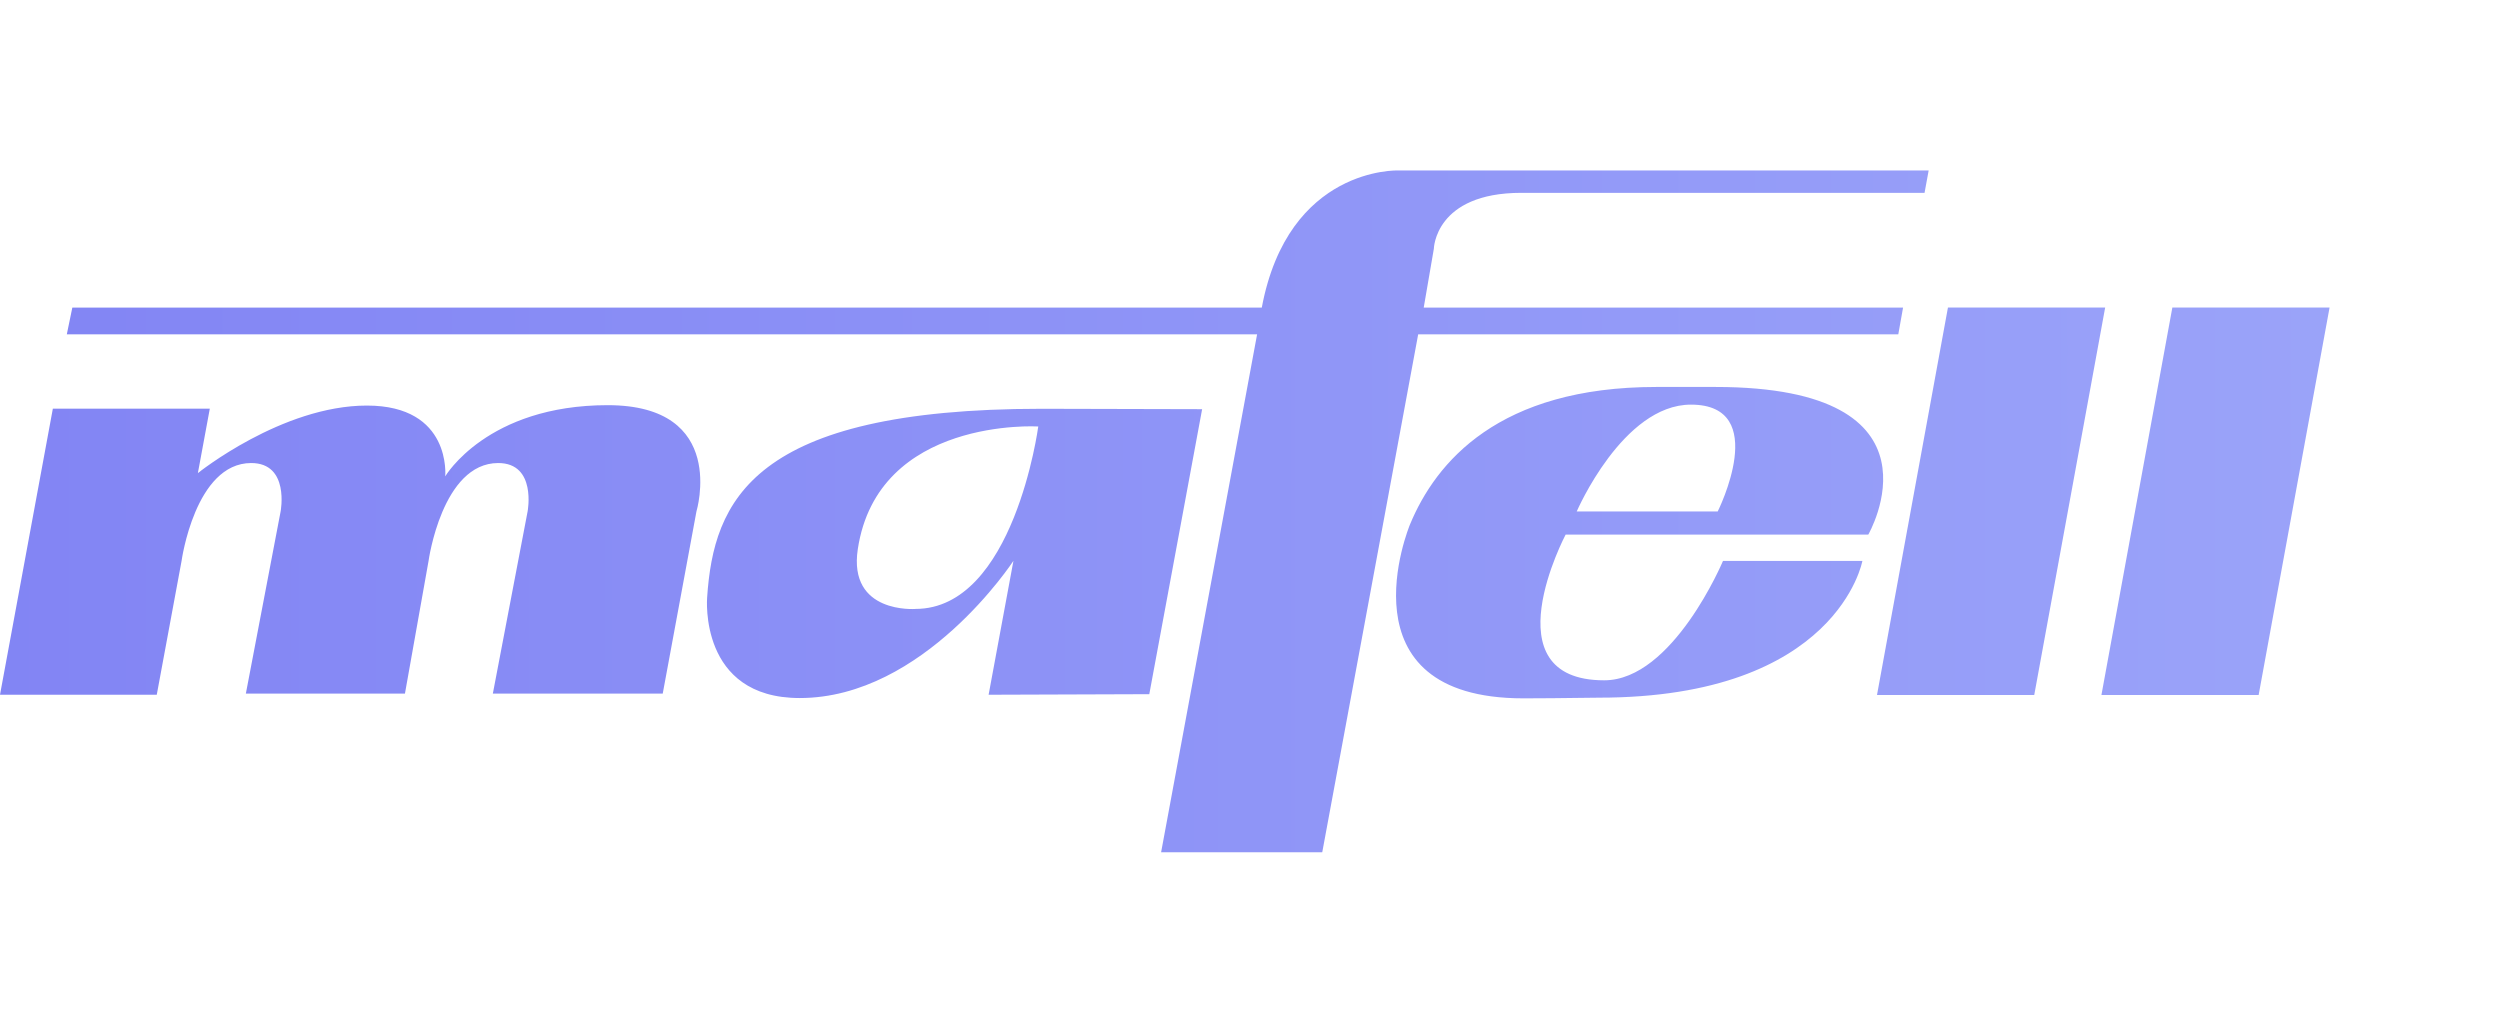
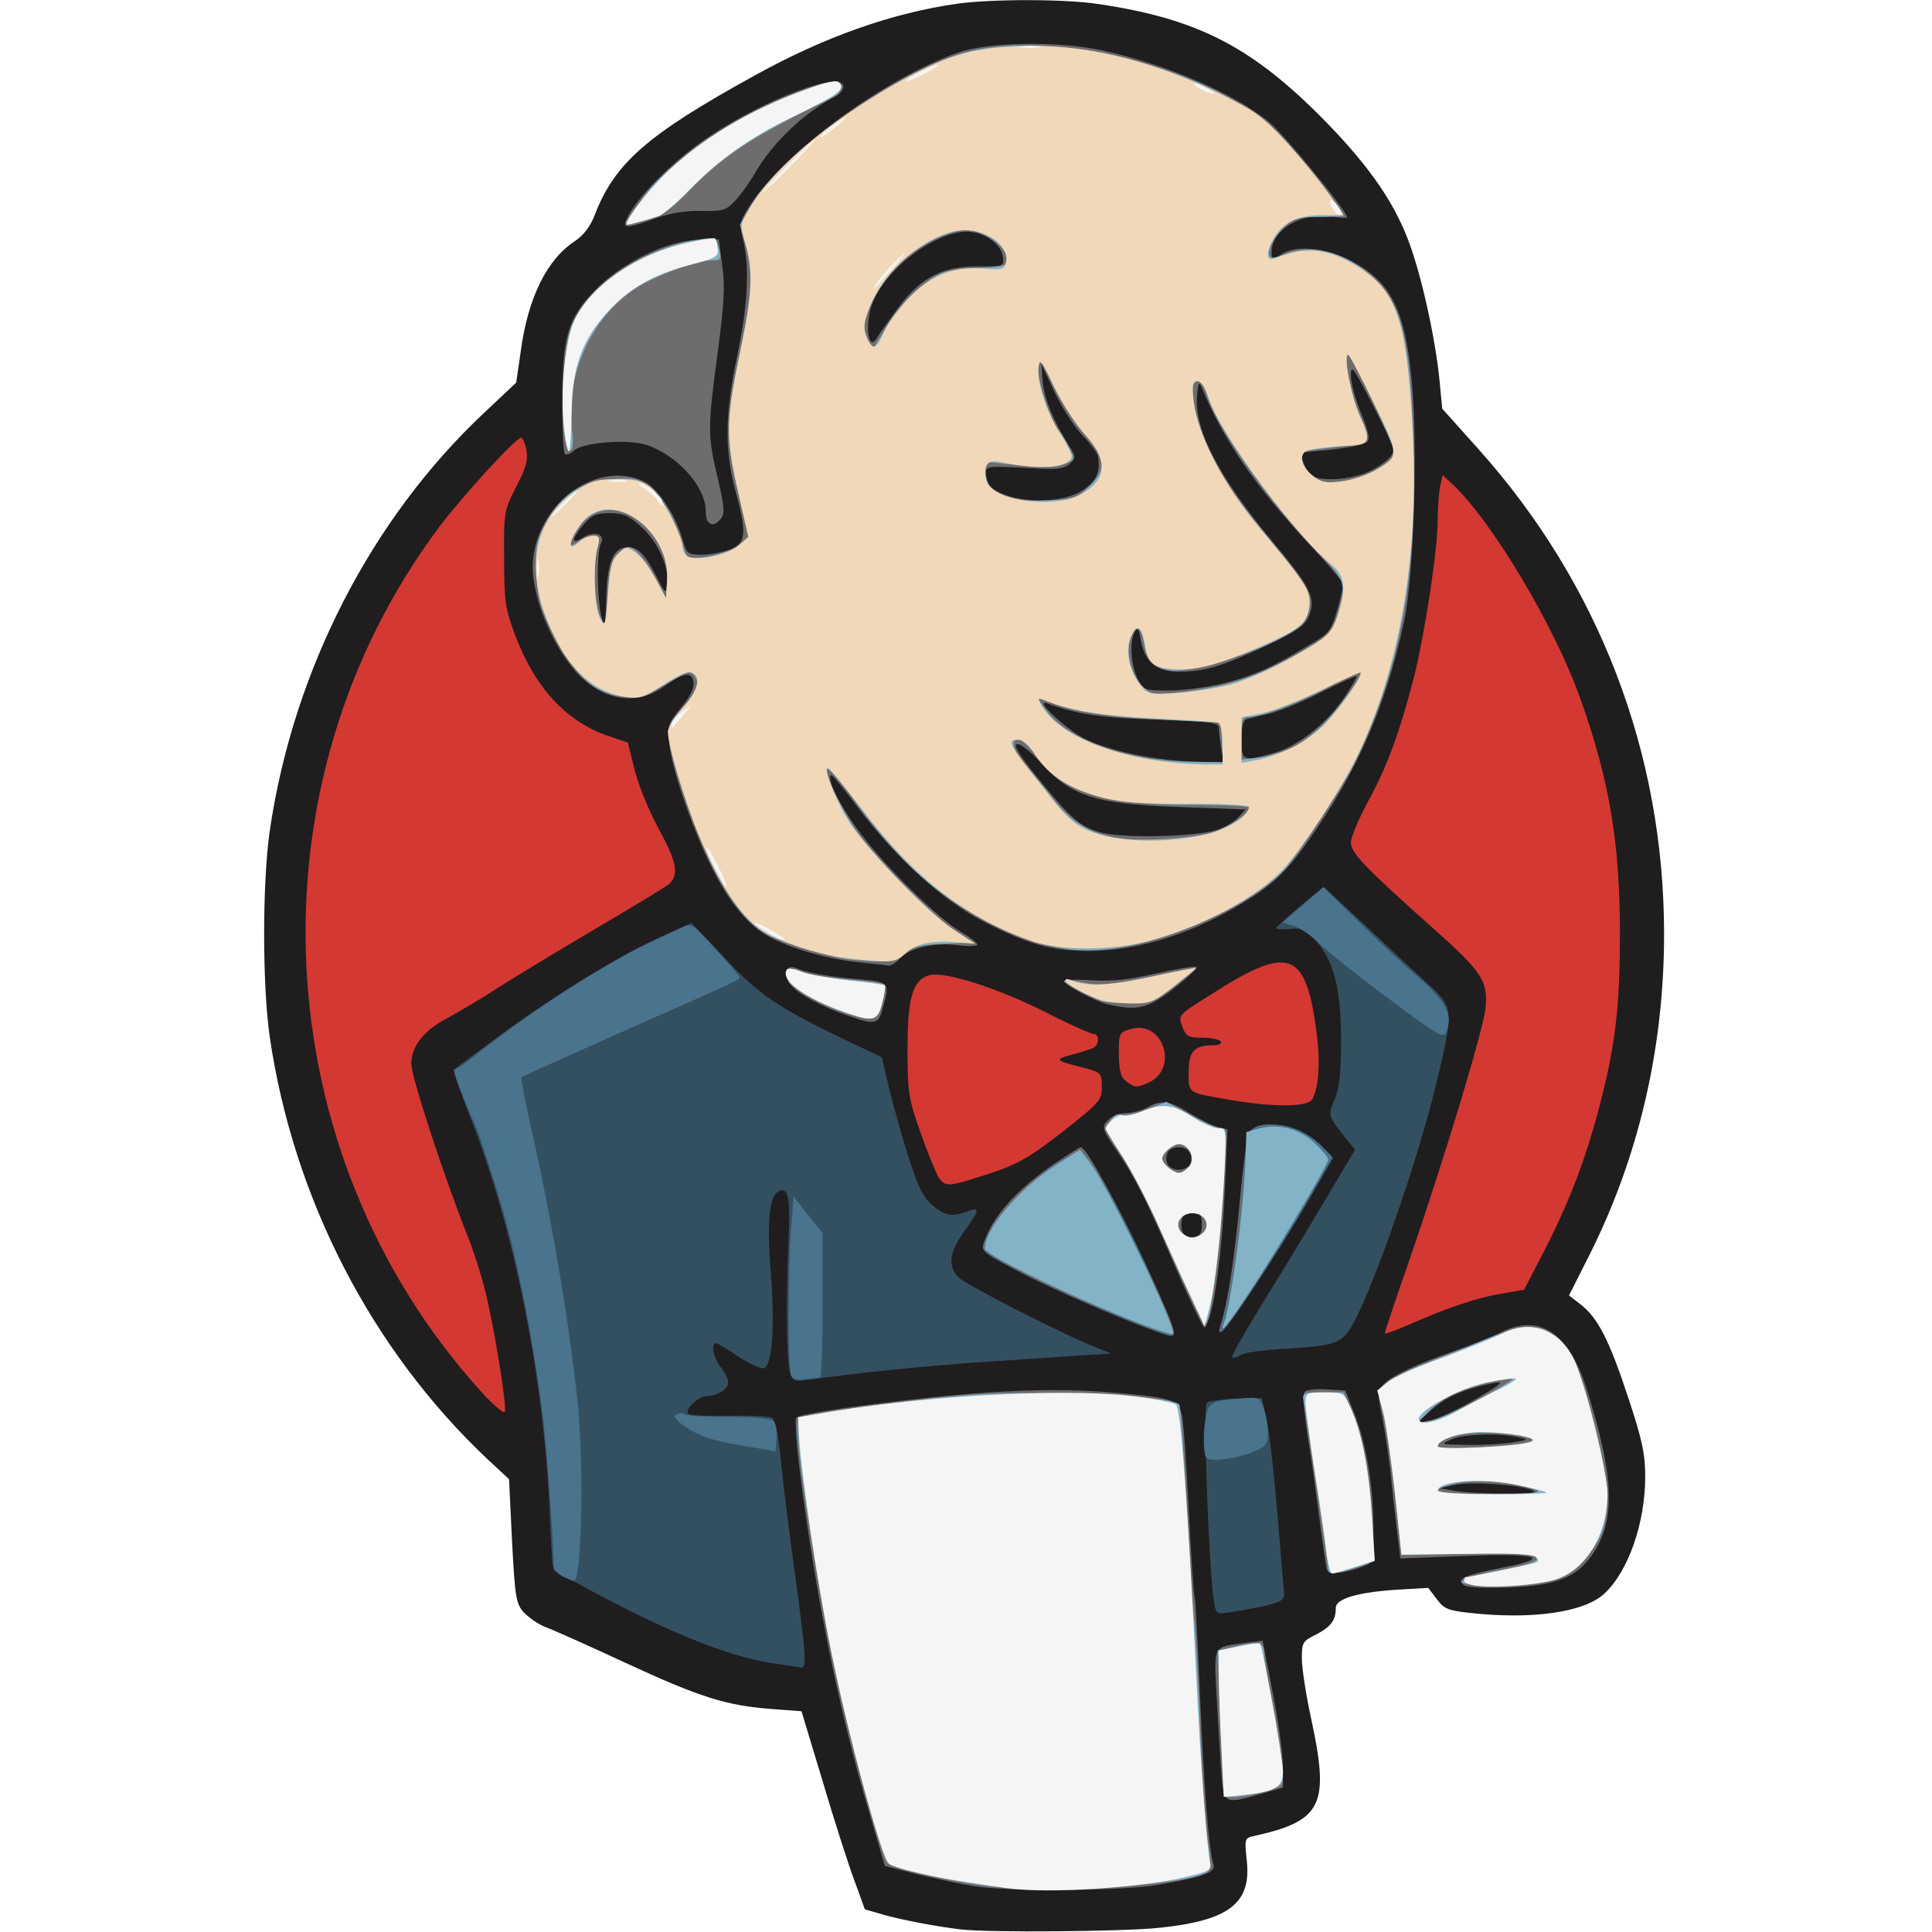
- <svg xmlns="http://www.w3.org/2000/svg" width="88" height="36" fill="none">
-   <path fill="url(#a)" fill-opacity=".8" fill-rule="evenodd" d="M40.87 30h5.673l3.377-18.232h16.9l.168-.941H50.115l.356-2.069s.037-1.97 3.08-1.97h14.193L67.889 6H49.22s-3.872-.146-4.805 4.827H2.546l-.194.941H44.25L40.871 30ZM0 24.455h5.518l.874-4.714s.475-3.442 2.45-3.442c1.362 0 1.036 1.703 1.036 1.703l-1.224 6.413h5.6l.832-4.674s.475-3.442 2.45-3.442c1.362 0 1.036 1.703 1.036 1.703l-1.224 6.413h5.98l1.187-6.413s1.128-3.74-3.123-3.74c-4.252 0-5.72 2.506-5.72 2.506s.238-2.492-2.757-2.492c-2.994 0-5.95 2.378-5.95 2.378l.42-2.268H1.86L0 24.455Zm36.665-10.066c-10.2 0-11.546 3.244-11.774 6.646 0 0-.303 3.536 3.259 3.536 4.376 0 7.523-4.83 7.523-4.83l-.874 4.714 5.656-.02 1.86-10.032h-.053c-.527-.002-4.86-.014-5.597-.014Zm-4.442 7.046s-2.372.182-2.029-2.103c.703-4.663 6.353-4.32 6.353-4.32s-.855 6.422-4.324 6.422Zm28.159-7.814c8.387 0 5.382 5.196 5.382 5.196H55.111s-2.717 5.13 1.356 5.13c2.42 0 4.182-4.202 4.182-4.202h4.907s-.873 4.813-9.284 4.813c-.155 0-.407.004-.721.008-.522.007-1.216.016-1.924.016-6.52 0-4.02-6.061-3.994-6.124.91-2.192 3.12-4.837 8.67-4.837h2.079Zm.082 4.381s1.887-3.759-.943-3.759c-2.401 0-4.02 3.76-4.02 3.76h4.963Zm5.607 6.463h5.534l2.497-13.641h-5.534L66.07 24.465Zm7.9 0h5.533l2.497-13.641h-5.534L73.97 24.465Z" clip-rule="evenodd" />
-   <defs>
-     <linearGradient id="a" x1="0" x2="82.001" y1="18" y2="18" gradientUnits="userSpaceOnUse">
-       <stop stop-color="#6366F1" />
-       <stop offset="1" stop-color="#818CF8" />
-     </linearGradient>
-   </defs>
+ <svg xmlns="http://www.w3.org/2000/svg" height="128" preserveAspectRatio="xMidYMid meet" viewBox="0 0 128 128" width="128">
+   <path d="m63.625 127.825c-1.475-.175-3.775-.6-5.025-.95l-1.3-.375-.7-1.925c-.4-1.075-1.35-4.025-2.1-6.575l-1.4-4.625-1.975-.15c-3.025-.225-4.75-.775-9.725-3.075-2.475-1.15-4.875-2.225-5.325-2.375-.425-.175-1.025-.6-1.35-.925-.525-.575-.6-.925-.8-4.725l-.2-4.125-1.4-1.3c-7.7-7.25-12.875-17.275-14.45-27.975-.5-3.475-.5-10.225 0-13.7 1.55-10.6 6.725-20.675 14.225-27.7l2.1-1.975.3-2.075c.475-3.55 1.75-6.125 3.625-7.325.55-.375 1-.975 1.275-1.7 1.325-3.45 3.475-5.325 10.6-9.25 4.65-2.575 9.075-4.125 13.375-4.75 2.325-.325 7.225-.325 9.45.025 6.375.95 9.95 2.75 14.525 7.3 3.1 3.1 4.875 5.55 5.925 8.275.875 2.25 1.825 6.55 2.1 9.375l.175 1.85 2.375 2.65c8.025 8.95 12.325 20.2 12.325 32.15 0 7.6-1.7 14.875-5.025 21.425l-1.275 2.525.775.6c1.15.9 1.9 2.375 3.15 6.175.925 2.775 1.125 3.75 1.125 5.225 0 3.05-1.1 6.25-2.7 7.75-1.325 1.25-4.825 1.75-9 1.275-1.375-.15-1.65-.275-2.125-.925l-.55-.725-2.125.125c-2.6.175-4 .6-4 1.2 0 .825-.325 1.25-1.275 1.75-.925.45-.975.55-.975 1.6 0 .625.275 2.425.625 4.025 1.225 5.675.725 6.725-3.725 7.725-.7.15-.7.15-.55 1.625.325 2.85-1.175 4-5.825 4.475-2.35.25-11.375.325-13.15.1z" fill="#201d1e" />
+   <g fill="#335061">
+     <path d="m51.375 110.225c-2.575-.35-6.1-1.675-10.475-3.925-3.175-1.625-4.25-2.3-4.3-2.675-.025-.275-.125-1.95-.2-3.75-.425-8.95-2.4-18.7-5.3-26-.625-1.6-1.1-2.95-1.05-3 .025-.025 1.475-1.1 3.2-2.375 3.525-2.6 8.075-5.375 10.775-6.55l1.8-.8 2.15 2.275c2.3 2.475 3.525 3.3 7.775 5.35l2.675 1.275.45 1.925c.25 1.05.825 3.1 1.275 4.575.675 2.1 1.025 2.8 1.625 3.3.825.7 1.325.8 2.325.4.85-.325.825-.1-.225 1.35-1.025 1.425-1.1 2.35-.3 3.075.55.525 7.1 3.85 9.05 4.6l1 .4-2.375.15c-1.3.1-4.15.275-6.35.425-3.525.25-7.875.675-11.2 1.15-1.125.15-1.175.15-1.375-.55-.225-.825-.25-4.875-.075-8.9.125-2.7-.05-3.4-.725-2.975-.575.35-.725 2.15-.45 5.475.275 3.45.075 6-.45 6.2-.175.075-.925-.275-1.675-.75-.725-.5-1.4-.9-1.5-.9-.375 0-.2.95.3 1.575.275.35.5.8.5 1.025 0 .425-.75.9-1.45.9-.525 0-1.475.9-1.2 1.175.075.1 1.3.15 2.725.125 1.4-.025 2.675.025 2.85.15.175.1.425 1.375.575 2.95.15 1.525.6 5.125 1 8 .675 4.95.7 5.65.3 5.575-.1-.025-.85-.125-1.675-.25z" />
+     <path d="m80.4 105.925c-.325-2.45-.7-12.725-.45-12.975.125-.125 1-.25 1.95-.275l1.7-.05.3 1.35c.175.75.5 3.55.725 6.25s.425 5.125.45 5.4c.05.5-.475.675-3.6 1.2-.925.125-.925.125-1.075-.9z" />
+     <path d="m82.175 88.825c.375-.675 1.4-2.375 2.3-3.825s2.45-4.025 3.45-5.725l1.85-3.1-.725-.9c-1.075-1.35-1.075-1.4-.625-2.425.3-.725.425-1.725.425-3.85 0-3.4-.45-5.3-1.65-6.65-.7-.775-.9-.875-1.75-.8-.525.05-.925.025-.9-.075.05-.1.775-.75 1.6-1.45l1.55-1.275 2.875 2.675c1.575 1.5 3.45 3.225 4.15 3.875 1.575 1.45 1.6 1.675.425 6.525-1.25 5.2-4.325 13.975-5.65 16.125-.65 1.05-1.1 1.2-4.2 1.4-1.425.075-2.8.25-3.05.4-.775.425-.8.3-.075-.925z" />
+     <path d="m80.875 87.775c.475-1.5.925-4.425 1.275-8.275.475-4.85.525-5 2.175-5 1.2 0 2.375.525 3.3 1.5l.7.725-1.575 2.7c-2.125 3.65-5.55 8.825-5.825 8.825-.1 0-.15-.2-.05-.475z" />
+   </g>
+   <g fill="#d33833">
+     <path d="m31.9 92.225c-14.425-15.9-15.6-40.3-2.75-57.375 1.55-2.05 5.025-5.85 5.375-5.85.1 0 .275.375.35.825.125.65-.025 1.175-.675 2.425-.8 1.575-.825 1.65-.8 4.725 0 2.825.075 3.35.7 5.025 1.35 3.6 3.425 5.825 6.25 6.775l1.25.425.45 1.825c.25.975.95 2.725 1.575 3.85 1.225 2.25 1.375 3.075.7 3.7-.25.2-2.425 1.525-4.825 2.925-2.4 1.425-5.3 3.175-6.45 3.9-1.125.75-2.625 1.625-3.275 1.975-1.625.825-2.525 1.9-2.525 3.1 0 .875 2.125 7.35 3.675 11.275.425 1.025 1 2.825 1.275 4 .6 2.5 1.375 7.375 1.25 7.775-.05.175-.75-.425-1.55-1.3z" />
+     <path d="m91.75 88.325c0-.1.675-2.125 1.525-4.55 2.5-7.25 5-15.55 5.15-17.025.15-1.75-.225-2.35-3.425-5.2-4.6-4.1-5.5-5.05-5.5-5.725 0-.35.525-1.6 1.15-2.75 1.25-2.3 2.05-4.45 3-8.1.725-2.825 1.6-8.525 1.6-10.5 0-.775.075-1.775.15-2.2l.175-.8.625.575c2.65 2.475 6.8 9.425 8.525 14.3 1.925 5.425 2.6 9.55 2.6 15.525 0 4.625-.275 7.175-1.225 10.9-.9 3.6-1.975 6.5-3.625 9.775l-1.5 2.9-1.6.275c-1.6.275-3.575.95-6.175 2.1-.8.35-1.45.575-1.45.5z" />
+     <path d="m62.15 77.95c-.175-.325-.725-1.65-1.175-2.95-.775-2.2-.85-2.6-.85-5.5 0-3.45.35-4.6 1.475-4.9 1-.25 4.525.875 7.6 2.425 1.6.825 3.075 1.475 3.25 1.475.375 0 .4.65.025.9-.15.1-.8.3-1.45.475-1.2.325-1.175.375.8.875 1.125.3 1.175.35 1.175 1.25 0 .85-.15 1.025-2.05 2.55-2.775 2.2-3.5 2.6-5.775 3.325-2.4.775-2.575.775-3.025.075z" />
+     <path d="m81.375 72.85c-2.725-.475-2.625-.4-2.625-1.825 0-1.375.375-1.775 1.625-1.775.375 0 .6-.1.5-.25-.075-.125-.625-.25-1.2-.25-.95 0-1.1-.075-1.35-.75-.275-.725-.275-.75 1.725-2 5.4-3.475 6.475-3.1 7.2 2.575.225 1.875.125 3.425-.3 4.25-.275.525-2.6.55-5.575.025z" />
+     <path d="m74.625 71.65c-.375-.275-.475-.675-.5-1.8 0-1.425.025-1.45.8-1.675 2.125-.625 3.2 2.625 1.175 3.55-.8.35-.9.35-1.475-.075z" />
+   </g>
+   <g fill="#6f6c6e">
+     <path d="m64.625 124.975c-.825-.125-2.5-.475-3.75-.775l-2.25-.575-1.025-3.5c-2-6.7-3.525-14.25-4.575-22.375-.25-2-.375-3.725-.275-3.825.3-.35 8.2-1.375 12.8-1.675 3.225-.2 5.325-.2 7.75-.025 4.275.35 4.75.5 4.975 1.4.125.375.325 3.25.475 6.35.175 3.1.325 5.725.4 5.8.05.075.2 3 .35 6.5.25 5.875.575 10.25.9 11.275.15.5-.675.8-3.675 1.325-2.325.4-9.525.475-12.1.1z" />
+     <path d="m80.9 117.325c-.075-1.075-.2-3.3-.3-4.975-.175-3.4-.275-3.2 1.85-3.5l1.2-.15.675 3.45c.375 1.925.675 4.1.675 4.875v1.4l-1.45.425c-2.475.7-2.475.7-2.65-1.525z" />
+     <path d="m97 105.025c-.575-.425-.025-.65 2.575-1.175 3.4-.65 2.275-.975-2.725-.75l-4.075.15-.125-1.05c-.075-.6-.275-2.25-.425-3.7-.125-1.45-.425-3.45-.625-4.475-.35-1.675-.35-1.875.025-2.275.55-.6 2.225-1.375 4.75-2.25 1.1-.375 2.475-.925 3.05-1.225 2.55-1.275 4.5 0 5.675 3.675 1.95 6.175 1.975 9.05.15 11.375-1 1.25-2.325 1.725-5.25 1.85-1.625.075-2.775 0-3-.15zm4.5-6.3c-.9-.375-4.025-.575-5.15-.35l-.975.225.875.15c.475.1 2 .2 3.375.2 1.925.025 2.35-.05 1.875-.225zm-1.35-3.15c1.15-.175 1.175-.2.475-.35-1.3-.3-3.725-.225-4.5.15-.725.325-.675.325 1.025.35.975.025 2.325-.05 3-.15zm-2.4-2.875c1.725-1 1.95-1.2 1.25-1.075-1.85.35-3.225.925-4.15 1.775l-.975.875.875-.175c.475-.075 1.825-.7 3-1.4z" />
+     <path d="m87.9 103.975c-.05-.2-.275-1.75-.5-3.475s-.575-4.25-.8-5.6c-.225-1.475-.275-2.575-.15-2.7s.775-.2 1.45-.15l1.225.075.6 1.5c.8 2.025 1.25 4.775 1.275 7.575 0 2.3 0 2.325-.675 2.575-1.25.475-2.3.575-2.425.2z" />
+     <path d="m73.875 87.15c-1.775-.725-4.525-1.95-6.075-2.75-2.525-1.3-2.8-1.5-2.65-1.975.55-1.775 2.175-3.6 4.775-5.375.875-.575 1.625-1.05 1.675-1.05.475 0 3.75 6.275 5.625 10.7.65 1.55.7 1.8.325 1.8-.225 0-1.875-.6-3.675-1.35z" />
+     <path d="m80.875 87.775c.475-1.5.925-4.425 1.275-8.275.325-3.275.525-4.45.8-4.675.95-.775 3.475-.1 4.75 1.25l.575.6-.625 1.1c-1.375 2.475-2.475 4.275-4.45 7.3-1.925 2.95-2.7 3.85-2.325 2.7z" />
+     <path d="m79.325 87.125c-.275-.55-1.05-2.225-1.7-3.75-1.625-3.775-2.5-5.5-3.675-7.2-.95-1.4-.975-1.5-.55-1.95.25-.275.775-.475 1.2-.475.425-.025 1.05-.175 1.4-.375.925-.525 1.525-.45 2.825.375.65.4 1.475.825 1.825.9l.675.175-.175 3.975c-.175 3.9-.625 7.45-1.1 8.7-.225.625-.225.625-.725-.375zm.3-6c0-.625-.1-.75-.625-.75-.4 0-.65.15-.7.45-.15.75.15 1.225.75 1.125.45-.05.575-.225.575-.825zm-.775-4c.225-.625-.125-1.125-.75-1.125-.35 0-.675.175-.75.375-.25.625.1 1.125.75 1.125.325 0 .65-.175.75-.375z" />
+     <path d="m56.125 67.275c-1.775-.625-3.175-1.375-3.725-2s-.375-1.425.3-1.15c.775.325 2.15.575 4.125.75 2.125.175 2.15.2 1.65 1.95-.275 1.05-.5 1.1-2.35.45z" />
+     <path d="m73.35 66.525c-.85-.225-2.85-1.275-2.85-1.525 0-.1.825-.125 1.825-.05 1.35.075 2.5-.05 4.25-.45 1.35-.3 2.55-.5 2.675-.45.15.05-.5.675-1.425 1.4-1.75 1.375-2.475 1.55-4.475 1.075z" />
+     <path d="m56.875 63.75c-2.375-.25-5.05-1.075-6.425-2-1.3-.875-2.575-2.625-3.725-5.175-1.125-2.475-2.225-5.75-2.375-7.25-.15-1.225-.125-1.35.75-2.425.625-.725.9-1.325.85-1.7-.1-.75-.675-.65-2.025.325-1.775 1.275-4.05.875-5.75-1-1.775-1.975-3.1-5.45-2.85-7.55.45-3.825 4.325-6.5 7.35-5.075.925.45 2.125 2.275 2.575 3.925.25.875.325.925 1.275.925.55 0 1.375-.175 1.85-.35 1.075-.45 1.125-1.025.325-3.975-.7-2.675-.675-5 .15-8.9.7-3.3.825-5.875.375-7.65-.275-1.05-.225-1.2.5-2.325 2.25-3.5 8.95-8.4 13.775-10.075 2.075-.7 6.6-.775 9.575-.125 4.25.925 8.875 2.925 11.075 4.8 1.05.9 5.1 5.85 5.1 6.25 0 .05-.425.05-.95-.05-2.025-.325-4.05.85-4.05 2.325 0 .575.025.575.55.225.975-.7 3.025-.525 4.75.4 2.6 1.375 3.525 3.2 3.975 7.85.425 4.275.15 12.8-.475 15.9-1.05 4.95-2.65 8.975-5.225 12.95-2.05 3.15-2.975 4.2-4.85 5.425-3.625 2.325-7.4 3.575-10.85 3.575-2.475 0-4.05-.45-6.975-1.95-2.675-1.375-5.85-4.275-8.35-7.6-.9-1.2-1.675-2.15-1.75-2.1-.275.3.65 2.125 1.95 3.85 1.7 2.275 5.25 5.75 6.725 6.575.55.325 1.025.7 1.025.8 0 .125-.6.125-1.325.05-1.575-.2-3.15.175-3.8.875-.25.275-.575.475-.725.475-.15-.025-1.05-.125-2.025-.225zm23.7-8.75c.5-.15 1.15-.525 1.45-.825l.5-.55-4.2-.15c-5.8-.2-7.35-.7-9.4-2.975-.65-.7-1.325-1.25-1.55-1.2-.25.05.125.7 1.35 2.2 2.275 2.8 2.8 3.25 4.2 3.65s6.175.3 7.65-.15zm.325-5.425c-.075-.525-.15-1.125-.15-1.35 0-.35-.55-.425-4.05-.55-3.675-.1-5.35-.35-7.325-1.075-.925-.325 1.175 1.65 2.4 2.3 1.75.875 4.75 1.5 7.7 1.575l1.6.025zm3.55.3c1.625-.5 3.45-1.95 4.6-3.65.5-.75.875-1.375.825-1.425-.025-.05-1.075.425-2.325 1.05-1.225.625-2.775 1.275-3.45 1.425s-1.375.325-1.525.375c-.2.05-.325.55-.325 1.35 0 1.45.1 1.475 2.2.875zm-3.375-4.6c2-.525 3.1-1 5.55-2.475 1.425-.825 1.55-.975 1.95-2.325.225-.8.425-1.575.425-1.75 0-.15-.975-1.3-2.15-2.55-3.625-3.875-5.85-7.075-7.25-10.55-.175-.375-.225-.225-.3.65-.15 2.25 1.45 5.325 5.025 9.625 2.525 3 2.875 3.75 2.4 4.9-.25.65-.75.975-2.825 1.975-3 1.4-4.1 1.725-5.8 1.725-1.5 0-2.275-.65-2.525-2.125-.125-.75-.2-.85-.4-.5-.35.65-.25 2.225.2 3.1.375.75.45.775 2.1.775.925 0 2.55-.225 3.6-.475zm-40.9-5.95c.075-2.15.5-3.075 1.425-3.075.675 0 1.125.475 1.925 2 .575 1.125.6 1.125.675.4.125-1.1-.625-2.775-1.725-3.75-.8-.75-1.175-.9-2.075-.9-.925 0-1.2.125-1.75.775-.8.95-.825 1.35-.05.85.7-.475 1.525-.25 1.225.35-.4.775-.2 5.275.225 5.275.05 0 .1-.85.125-1.925zm31.75-6.975c.75-.575.975-1.1.825-2.1-.025-.2-.475-.825-1-1.375-.55-.55-1.375-1.85-1.875-2.875l-.875-1.875.075 1.125c.1 1.15.725 2.65 1.7 4.2.5.775.525.875.125 1.25-.325.325-.775.4-1.975.35-3.75-.2-3.55-.2-3.625.35-.25 1.725 4.7 2.425 6.625.95zm18.7-1.075c.55-.25 1.2-.675 1.425-.95.425-.45.375-.6-1.05-3.4-1.325-2.575-1.5-2.825-1.5-2.05 0 .475.3 1.6.675 2.5.5 1.2.6 1.7.4 1.9-.175.175-1.175.375-2.25.5-1.075.1-1.975.2-2 .2-.2.05-.025.75.325 1.225.3.45.625.55 1.675.55.725 0 1.75-.225 2.3-.475zm-31.125-10.875c1.5-2.025 2.975-2.775 5.325-2.75 1.675 0 1.7 0 1.625-.625-.125-1-1.575-1.85-2.8-1.65-2.175.325-4.925 2.525-5.8 4.6-.6 1.4-.35 3.475.275 2.375.125-.225.75-1.1 1.375-1.95z" />
+     <path d="m46.925 34.575c-.1-.075-.175-.425-.175-.75 0-1.575-1.875-3.675-3.925-4.35-1.2-.4-4.2-.175-4.8.375-.225.225-.525.325-.6.225-.1-.075-.175-1.65-.175-3.45 0-4.25.35-5.475 2.075-7.3 1.75-1.85 4.8-3.375 6.85-3.425l1.45-.025.225 1.725c.2 1.35.125 2.55-.3 5.75-.675 5.025-.675 5.5 0 8.325.45 1.9.475 2.35.225 2.675-.375.425-.6.5-.85.225z" />
+     <path d="m41.675 14.2c.85-1.475 3.15-3.725 5.3-5.15 3.8-2.55 8.9-4.425 8.9-3.3 0 .2-.225.475-.5.625-2.025 1.025-4.15 3.05-5.25 4.925-.375.65-.975 1.525-1.375 1.95-.65.7-.825.75-2.3.725-1.025-.025-2.075.15-3.05.5-2.075.75-2.275.7-1.725-.275z" />
+   </g>
+   <g fill="#4a738d">
+     <path d="m37.25 104.425c-.35-.2-.6-.45-.575-.575.075-.425-.4-7.4-.675-9.725-.575-4.85-1.75-10.875-2.775-14.25-.775-2.625-1.525-4.825-1.75-5.375-.175-.35-.375-.85-.5-1.125-.9-2.2-.975-2.5-.725-2.575.15-.05.95-.625 1.75-1.275 3.2-2.525 8.15-5.725 11-7.05.9-.425 1.9-.9 2.225-1.05.55-.275.7-.175 2.175 1.45.875.95 1.6 1.8 1.6 1.875 0 .175.15.1-8.375 3.875-3.3 1.475-6.05 2.7-6.075 2.75-.05.05.2 1.425.575 3.05 1.425 6.325 2.525 12.8 3.125 18.275.45 4.125.3 12.05-.225 12.05-.075 0-.425-.15-.775-.325z" />
+     <path d="m79.95 96.6c-.25-.225-.25-1.75-.05-2.8.175-.875.5-1.05 2.325-1.15 1.2-.1 1.25-.075 1.5.675.15.4.275 1.125.275 1.6 0 .75-.125.9-.925 1.25-1.1.45-2.875.7-3.125.425z" />
+     <path d="m49 95.75c-1.75-.3-2.65-.6-3.45-1.125-.725-.475-.975-.775-.75-.9.15-.1.425-.125.575-.025.125.1 1.45.175 2.925.175 1.625 0 2.775.1 2.95.275.15.15.25.675.2 1.15l-.075.85z" />
+     <path d="m52.4 91.1c-.2-.525-.2-6.675 0-9.55l.175-2.275.95 1.2.975 1.225v4.775c0 2.625-.075 4.775-.175 4.8-.125 0-.55.05-1 .1-.55.075-.825 0-.925-.275z" />
+     <path d="m74.525 87.375c-2.7-1.075-8.55-3.875-9.2-4.425-.475-.4.65-2.375 2.2-3.825 1.75-1.65 3.675-2.95 4.1-2.8.6.25 2.825 4.175 4.5 7.95 1.6 3.7 1.8 4.225 1.45 4.225-.125 0-1.475-.525-3.05-1.125z" />
+     <path d="m80.875 87.875c.675-1.95 1.275-6 1.525-10.075.175-2.7.2-2.85.775-3.075 1.425-.525 3.3.025 4.525 1.35l.575.6-.625 1.1c-3.05 5.475-7.4 11.925-6.775 10.1z" />
+     <path d="m91.95 66.125c-2.025-1.5-4.075-3.15-4.525-3.6-.475-.475-1.2-1-1.65-1.15l-.8-.25 1.35-1.175 1.35-1.175 2.35 2.3c1.3 1.275 3.1 2.95 4.025 3.75 1.75 1.5 2.225 2.45 1.775 3.55-.175.45-.55.25-3.875-2.25z" />
+   </g>
+   <g fill="#83b3c7">
+     <path d="m65 124.9c-3.225-.5-5.925-1.15-6.2-1.475-.35-.425-1.625-4.925-2.775-9.7-1.6-6.5-3.6-19.275-3.1-19.725.275-.275 6.525-1.175 10.575-1.525 4.825-.425 14-.05 14.625.575.075.05.3 3.075.5 6.725.2 3.625.425 7.05.5 7.6s.25 3.675.375 6.925.375 6.725.525 7.725c.225 1.425.2 1.825-.05 2-1.5.925-11.025 1.475-14.975.875z" />
+     <path d="m81.125 119c-.05-.075-.175-2.3-.275-4.9l-.175-4.75 1.3-.3c1.5-.35 1.775-.25 1.775.55 0 .325.225 1.625.5 2.925s.575 3.1.65 4.025c.175 1.675.175 1.675-.55 1.975-.975.375-3.1.7-3.225.475z" />
+     <path d="m97.625 105.025c-.975-.175-.975-.2-.375-.45.35-.15 1.025-.325 1.5-.425 2.725-.525 3.275-.725 3-1-.2-.175-1.625-.25-4.6-.2l-4.3.075-.425-3.95c-.25-2.175-.6-4.625-.8-5.45l-.35-1.5.675-.55c.375-.325 1.475-.875 2.425-1.225.975-.375 2.7-1.05 3.875-1.55 2.55-1.05 3.6-1.125 4.725-.3 1.1.775 1.825 2.425 2.775 6.25.8 3.35.925 5 .45 6.575-.425 1.4-2.05 3.05-3.325 3.375-1.425.375-4.075.525-5.25.325zm4.175-6.3c-1.325-.525-3.85-.75-5.2-.475-2.325.5-1.525.75 2.225.725 2.45 0 3.375-.075 2.975-.25zm-.475-3.2c.45-.175.35-.25-.7-.425-2.525-.425-5.375-.05-5.375.725 0 .275 5.2.025 6.075-.3zm-3.4-2.8c1.3-.7 2.325-1.3 2.275-1.35-.175-.175-2.525.4-3.675.875-.675.3-1.55.875-1.925 1.3l-.725.775.85-.175c.45-.075 1.9-.725 3.2-1.425z" />
+     <path d="m88 104c0-.275-1.4-9.9-1.625-11.05-.1-.7-.1-.7 1.275-.7h1.375l.5 1.125c.75 1.675 1.2 4.125 1.4 7.275l.15 2.775-1.2.425c-1.4.45-1.875.5-1.875.15z" />
+     <path d="m76.875 88.175c-3.45-1.125-11.625-4.95-11.625-5.45 0-1.3 2.2-3.9 4.65-5.5l1.65-1.05.575.725c1.125 1.35 5.9 11.2 5.575 11.475-.05.025-.4-.05-.825-.2z" />
+     <path d="m81.1 87.625c.475-1.275 1.35-7.85 1.425-11.075l.05-1.55.9-.25c1.275-.325 2.675.05 3.675 1.025.475.45.85.925.85 1.05 0 .325-3.35 5.95-5.2 8.75-1.5 2.275-2.05 2.925-1.7 2.05z" />
+     <path d="m79.175 86.575c-.325-.65-1.3-2.8-2.15-4.725-.85-1.95-2.05-4.3-2.675-5.25-1-1.55-1.1-1.775-.8-2.3.2-.4.45-.55.775-.45.275.075 1.05-.1 1.725-.375l1.225-.475 1.575.875c.875.475 1.75.875 1.975.875.5 0 .5-.225.175 4.9-.225 3.575-.775 7.725-1.1 8.025-.075.075-.4-.425-.725-1.1zm.6-4.975c.425-.525 0-1.225-.775-1.225s-1.2.7-.775 1.225c.2.225.525.4.775.4s.575-.175.775-.4zm-.925-4.4c.325-.525-.05-1.275-.65-1.4-.4-.075-1.2.575-1.2.95s.8 1.025 1.2.95c.2-.05.5-.275.65-.5z" />
+     <path d="m56.125 67.15c-1.625-.525-3.575-1.6-3.875-2.15-.425-.775-.1-1 .85-.625.45.2 1.85.425 3.125.525 1.25.1 2.325.25 2.4.35.05.075-.025.625-.175 1.2-.3 1.175-.575 1.25-2.325.7z" />
+     <path d="m73 66.325c-.85-.3-2.5-1.175-2.5-1.325 0-.1.575-.05 1.275.1 1.075.225 1.75.15 4.375-.375 1.7-.375 3.1-.625 3.1-.575 0 .025-.675.575-1.475 1.2-1.4 1.075-1.575 1.15-2.95 1.125-.8 0-1.625-.075-1.825-.15z" />
+     <path d="m56.375 63.575c-1.275-.125-4.225-1-5.4-1.575-1.275-.65-2.45-2.075-3.65-4.375-1.125-2.2-2.675-6.6-2.95-8.4-.15-1.075-.125-1.2.85-2.325 1.075-1.225 1.175-1.525.775-2.15-.2-.325-.375-.3-1.175.175-2.3 1.325-2.475 1.4-3.675 1.225-1.825-.275-3.075-1.425-4.375-3.95-.975-1.875-1.125-2.425-1.225-4.125s-.025-2.15.45-3.1c1.25-2.5 2.9-3.4 5.85-3.25 1.05.05 2.425 1.6 3.025 3.4.25.825.55 1.6.65 1.7.3.375 2.75-.125 3.425-.7l.65-.55-.675-2.85c-.85-3.625-.85-4.825.075-9.3.85-4.125.9-5.225.4-7.175l-.375-1.375.8-1.35c2.1-3.5 10.05-9.1 14.425-10.125 5.975-1.425 16.025 1.225 20.325 5.325 1.175 1.125 4.425 5.2 4.425 5.575 0 .025-.725.075-1.6.075-1.375 0-1.7.1-2.275.625-.725.675-1.2 1.65-1 2 .075.125.525.05 1-.15 1.675-.7 3.85-.2 5.6 1.325 2.125 1.825 2.7 4.025 2.925 11.325.275 8.775-.95 15.15-4.05 21.325-.725 1.4-3.275 5.325-4.3 6.55-2.05 2.475-7.975 5.175-12.15 5.525-2.35.2-4.25-.2-7.025-1.5-3.85-1.825-6.425-4.1-9.7-8.625-.85-1.15-1.575-1.975-1.625-1.8-.15.425 1.125 3.025 2.175 4.4 1.475 1.95 5.025 5.475 6.35 6.325l1.2.75-2 .075c-1.65.075-2.1.2-2.575.675-.625.55-1.1.6-3.575.375zm24.025-8.45c1.075-.325 2.35-1.225 2.35-1.625 0-.1-1.65-.175-3.675-.175-5.875.025-8.525-.775-10.275-3.075-.475-.625-1-1.15-1.175-1.2-.725-.175-.6.5.225 1.525.5.575 1.375 1.65 1.95 2.4 1.2 1.5 2.325 2.2 4.125 2.525 1.525.275 5 .075 6.475-.375zm.55-5.925-.075-1.325-3.5-.175c-3.775-.175-6.225-.525-7.6-1.1-.475-.2-.9-.325-.925-.275-.05.05.25.5.675 1 1.5 1.8 5.375 3.125 9.425 3.15l2.075.025zm4.925.2c.6-.35 1.5-1.075 2-1.625 1.025-1.075 2.425-3.075 2.25-3.225-.05-.05-.925.35-1.925.875-1.925 1.05-4.6 2.075-5.45 2.075-.45 0-.5.175-.5 1.4v1.425l1.275-.15c.7-.1 1.75-.45 2.35-.775zm-4.625-4.075c1.675-.425 3.55-1.275 5.525-2.475 1.325-.8 1.5-1 1.85-2.15.575-2 .5-2.25-1.075-3.875-3.425-3.45-7.15-8.775-7.65-10.875-.075-.4-.325-.7-.525-.7-.925 0 .05 3.725 1.625 6.35.475.775 1.675 2.4 2.625 3.55 3.375 4.125 3.525 4.425 2.85 5.925-.55 1.225-7.2 3.675-9.05 3.325-1.075-.2-1.45-.65-1.65-1.85-.175-1.075-.55-1.175-.875-.25-.325.9.05 2.4.75 3.125.6.6.725.625 2.425.45 1-.1 2.425-.35 3.175-.55zm-40.4-8.55c.275-.3.6-.525.775-.525.425 0 1.225.95 1.9 2.25l.6 1.125.075-1.175c.1-1.4-.55-2.825-1.7-3.8-1.525-1.25-3.2-1.125-4.175.325-.725 1.075-.725 1.425-.025.925.3-.225.775-.4 1.025-.4.4 0 .425.125.25.825-.3 1.175-.2 3.7.2 4.55.3.725.325.65.475-1.425.1-1.625.25-2.3.6-2.675zm31.3-4.525c1.175-1.175 1.125-1.875-.275-3.45-.625-.7-1.55-2.15-2.075-3.225-.8-1.725-.925-1.875-1-1.225-.1.75.775 3.5 1.325 4.15.175.2.5.725.7 1.15.4.8.4.8-.325 1.1-.525.225-1.3.25-2.675.1-1.075-.1-2.05-.2-2.2-.225-.45 0-.425 1.15.025 1.65.65.725 1.75.975 3.8.875 1.675-.075 1.9-.15 2.7-.9zm19.025-1.125c.6-.375 1.175-.825 1.25-1 .1-.325-2.85-6.625-3.125-6.625-.325 0 .225 2.8.825 4.1.775 1.75.725 1.8-1.625 2.025-.9.1-1.775.2-1.925.25-.55.175-.35 1.075.375 1.625.55.45.875.525 1.9.4.65-.075 1.7-.425 2.325-.775zm-32.45-9.475c.9-1.525 2.425-3.025 3.675-3.55.45-.2 1.55-.35 2.45-.35s1.7-.125 1.775-.25c.5-.825-1.175-2.25-2.675-2.25-1.15 0-3.2 1.05-4.475 2.325-1.05 1.05-2.225 3.15-2.225 4 0 .45.425 1.425.625 1.425.05 0 .425-.6.85-1.35z" />
+     <path d="m37.35 28.6c-.2-1.7 0-5.375.4-6.65.825-2.8 4.625-5.475 8.65-6.1.925-.125 1.05-.1 1.175.425.25.9.225.975-.4.975-.975 0-3.725 1-4.975 1.8-3 1.9-4.775 5.8-4.3 9.425.1.75.05 1.275-.1 1.375-.175.1-.325-.375-.45-1.25z" />
+     <path d="m41.5 14.75c0-.1.525-.875 1.15-1.725 1.35-1.8 4.15-3.975 7.05-5.475 2.275-1.175 5.475-2.375 5.825-2.15.45.25.2.775-.5 1.125-5.325 2.6-7.15 3.8-9.5 6.25-1.1 1.125-1.7 1.525-2.7 1.825-.725.2-1.325.275-1.325.15z" />
+   </g>
+   <g fill="#f1d8b9">
+     <path d="m73 66.275c-.875-.275-2.2-.975-2.375-1.275-.1-.175.075-.175.5 0 1.025.375 2.5.3 5.45-.35 1.475-.325 2.675-.55 2.675-.525s-.675.575-1.475 1.225c-1.35 1.05-1.6 1.15-2.825 1.125-.725 0-1.6-.1-1.95-.2z" />
+     <path d="m56.075 63.475c-2.025-.25-4.625-1.15-5.8-1.975-1.35-.975-2.675-3.05-3.975-6.15-.975-2.375-2.05-5.975-2.05-6.875 0-.25.45-.975 1.025-1.625 1.05-1.2 1.225-2.15.425-2.3-.225-.05-1.05.325-1.8.85-1.2.8-1.525.9-2.425.775-1.7-.225-3.225-1.35-4.3-3.175-2.525-4.35-2.175-8.375.925-10.425 1.05-.725 1.425-.825 2.775-.825 1.225 0 1.7.125 2.25.55.7.55 2.125 3.225 2.125 4.025 0 .25.175.5.375.575.7.275 2.625-.175 3.3-.75l.65-.575-.65-2.9c-.85-3.675-.85-4.725.075-9.15.85-4.025.925-5.625.375-7.425-.35-1.175-.325-1.25.25-2.25 1.525-2.6 5.125-5.7 9.625-8.25 3.35-1.875 4.875-2.375 8-2.525 4.4-.225 8.725.775 13.65 3.175 2.175 1.05 2.775 1.475 4.25 3.075.95 1.025 2.2 2.55 2.8 3.4l1.075 1.525h-1.425c-1.6 0-2.575.475-3.2 1.5-.55.95-.525 1.6.05 1.375 2-.85 3.575-.675 5.6.6 2.45 1.55 3.075 3.375 3.5 10 .525 8.5-.625 15.825-3.425 21.95-1.125 2.45-4.1 6.975-5.425 8.225-1.9 1.825-5.375 3.6-8.7 4.475-2.25.6-5.75.6-7.5.025-4.325-1.45-7.875-4.175-11.35-8.725-1.225-1.6-2.275-2.875-2.35-2.825-.225.225.75 2.575 1.525 3.7 1.4 2.025 5.1 5.85 6.725 6.95l1.55 1.025-1.325-.1c-1.6-.15-2.65.125-3.4.825-.575.55-.975.55-3.8.225zm23.65-8.15c1.525-.325 3.025-1.25 3.025-1.875 0-.1-1.65-.2-3.675-.2-4.25.025-5.45-.125-7.275-.8-1.525-.575-2.55-1.375-3.3-2.575-.325-.5-.75-.875-1.025-.875-.875 0-.725.225 2.55 4.325.425.525 1.025 1.125 1.375 1.325 1.6 1.075 5.125 1.35 8.325.675zm1.275-6c0-.85-.125-1.375-.3-1.45-.175-.05-1.775-.15-3.575-.25-4.1-.175-6.15-.525-7.975-1.25-.4-.175-.425-.125-.175.3 1.175 2.25 5.85 3.925 10.975 3.975h1.05zm4.4.3c.725-.3 1.75-1.025 2.325-1.6.95-.95 2.6-3.3 2.425-3.475-.05-.025-1.225.5-2.625 1.175s-3.15 1.375-3.9 1.525l-1.375.275v1.525 1.5l.95-.175c.5-.075 1.5-.425 2.2-.75zm-3.85-4.275c1.475-.45 3.125-1.225 5.25-2.5 1.2-.725 1.475-1.05 1.8-2.025.625-1.8.525-2.7-.35-3.375-2.275-1.775-7.35-8.625-8.125-10.95-.25-.775-.55-1.25-.8-1.25-.325 0-.375.225-.225 1.45.25 2.1 2 5.45 4.275 8.175 2.95 3.525 3.375 4.15 3.375 4.9 0 1.425-.4 1.8-3.225 3.05-2.9 1.275-4.35 1.625-5.875 1.5-1.25-.1-1.625-.425-1.8-1.625-.2-1.15-.475-1.4-.825-.725-.55 1.025-.275 2.5.7 3.625.35.4.65.425 2.45.3 1.125-.1 2.65-.35 3.375-.55zm-40.6-8.65c.5-.5.55-.5 1.15-.1.35.225.95 1 1.325 1.725l.7 1.3.075-1.175c.2-3-3.075-5.75-5.15-4.3-.6.4-1.425 1.8-1.2 2.025.075.075.3-.05.525-.275s.625-.4.925-.4c.425 0 .475.1.275.825-.3 1.225-.2 3.975.2 4.675.325.575.35.475.5-1.575.125-1.775.25-2.325.675-2.725zm30.45-3.85c1.95-.925 2.1-2.325.475-4.075-.6-.65-1.525-2.075-2.05-3.175-.825-1.75-.95-1.9-1.025-1.25-.125.925.55 3 1.475 4.425.4.625.725 1.275.725 1.425 0 .8-2.15.975-4.8.4-.8-.175-1.1.275-.85 1.25.3 1.25 4.175 1.875 6.05 1zm19.65-1.65c1.7-.95 1.7-1-.05-4.525-.85-1.75-1.6-3.175-1.675-3.175-.35 0 .2 2.825.8 4.125.725 1.6.625 1.85-.75 1.9-.975.025-2.425.2-2.8.35-.55.2-.35 1.075.375 1.625.55.45.875.525 1.875.4.675-.075 1.675-.4 2.225-.7zm-32.45-9.275c.275-.575 1.075-1.625 1.75-2.325 1.475-1.45 2.925-1.975 4.9-1.8 1.05.1 1.275.05 1.375-.325.35-1.05-1.1-2.225-2.675-2.225-2.05 0-5 2.225-6.1 4.575-.65 1.425-.725 1.975-.35 2.7.375.7.575.6 1.1-.6z" />
+   </g>
+   <g fill="#f6f5f5">
+     <path d="m66.75 125.1c-.35-.05-1.475-.225-2.5-.375-2.3-.325-5.05-.975-5.35-1.25-.525-.475-2.75-8.65-3.875-14.275-.825-4.025-1.975-11.8-2.075-13.95l-.075-1.35 1.125-.2c6.525-1.175 16.075-1.75 20.875-1.225 1.525.175 2.9.45 3.05.6.3.3.75 6.225 1.325 17.925.275 5.6.7 11.25.9 12.275.15.625.075.675-1.475 1.05-3 .75-9.25 1.15-11.925.775z" />
+     <path d="m80.925 115.85c-.1-1.775-.175-3.95-.175-4.875v-1.625l1.325-.275c.7-.15 1.35-.225 1.4-.2.175.175 1.5 7.55 1.525 8.45 0 1.075-.475 1.375-2.65 1.6l-1.275.125z" />
+     <path d="m97.95 105.075c-.525-.05-.95-.2-.95-.35 0-.125.05-.225.1-.225.125 0 3.5-.675 4.375-.9.475-.1.525-.2.3-.425s-1.525-.275-4.6-.225l-4.325.05-.425-4.05c-.25-2.25-.6-4.7-.8-5.45l-.375-1.375.675-.55c.375-.325 2-1.025 3.575-1.6s3.425-1.325 4.075-1.65c1.85-.925 3.7-.25 4.675 1.675.7 1.35 2.25 7.55 2.25 8.95 0 2.8-1.525 5.225-3.625 5.75-1.25.325-3.725.5-4.925.375zm4.5-6.2c-.075-.075-1.025-.3-2.1-.525-2.375-.45-5.1-.225-5.1.425 0 .125 1.65.225 3.675.225 2 0 3.6-.05 3.525-.125zm-.95-3.375c.425-.25-1.525-.6-3.375-.625-1.3 0-2.875.5-2.875.95 0 .275 5.65 0 6.25-.325zm-4.975-2c.75-.425 1.95-1.05 2.675-1.4s1.275-.7 1.225-.75c-.05-.075-.925.05-1.95.25-1.775.375-4.475 1.825-4.475 2.4 0 .475 1.2.25 2.525-.5z" />
+     <path d="m87.875 102.825c-.075-.8-.425-3.2-.775-5.325-.325-2.125-.6-4.175-.6-4.55 0-.675.05-.7 1.275-.7 1.25 0 1.25 0 1.75 1.125.725 1.65 1.2 4.1 1.375 7.275l.175 2.75-1.325.425c-.725.225-1.4.425-1.5.425s-.275-.65-.375-1.425z" />
+     <path d="m78.95 86c-.5-1.025-1.475-3.2-2.2-4.8-.7-1.6-1.8-3.675-2.4-4.6s-1.1-1.725-1.1-1.8c0-.35.825-1 1.125-.9.175.075.725-.05 1.25-.25 1.35-.575 2.1-.5 3.375.35.625.4 1.375.75 1.7.75.55 0 .55.025.425 2.825-.2 3.925-.625 7.675-1 9.1l-.325 1.2zm.825-4.4c.425-.525 0-1.225-.775-1.225s-1.2.7-.775 1.225c.2.225.525.4.775.4s.575-.175.775-.4zm-.925-4.4c.325-.525-.05-1.275-.65-1.4-.4-.075-1.2.575-1.2.95s.8 1.025 1.2.95c.2-.05.5-.275.65-.5z" />
+     <path d="m55.8 67c-2.525-.9-4.1-2.075-3.675-2.75.075-.125.5-.075.95.125.425.175 1.85.425 3.125.575 1.275.125 2.375.275 2.425.35.05.05-.025.575-.175 1.15-.3 1.225-.6 1.3-2.65.55z" />
+     <path d="m50.825 61.75c-1.15-.675-1.025-.85.125-.2 1.15.675 1.2.7.9.7-.125 0-.6-.225-1.025-.5z" />
+     <path d="m47.35 57.475c-.35-.7-.6-1.325-.55-1.375s.4.525.775 1.275.625 1.375.55 1.375-.4-.575-.775-1.275z" />
+     <path d="m44.5 47.975c0-.2.325-.575.7-.825l.675-.475-.625.725c-.35.4-.65.775-.675.825-.05.05-.075-.05-.075-.25z" />
+     <path d="m35.575 37.625c0-.55.05-.75.1-.425.05.3.05.75 0 1-.075.225-.125-.025-.1-.575z" />
+     <path d="m37.25 33.375c.475-.475.9-.875.975-.875s-.25.4-.725.875-.9.875-.975.875.25-.4.725-.875z" />
+     <path d="m43.575 33.175c-.1-.175-.475-.525-.825-.75-.325-.225-.525-.425-.425-.425.35 0 1.375.775 1.525 1.15.175.45 0 .45-.275.025z" />
+     <path d="m40.45 31.825c.3-.05.75-.05 1 0 .225.075-.025.125-.575.1-.55 0-.75-.05-.425-.1z" />
+     <path d="m37.375 28.35c-.25-2.2 0-5.15.525-6.725.825-2.375 4.025-4.725 7.575-5.525 1-.225 1.85-.35 1.9-.3.075.05.15.35.175.675.075.5-.1.625-1.75 1.05-2.45.625-4.1 1.55-5.55 3.15-1.7 1.875-2.325 3.575-2.375 6.625-.025 1.35-.1 2.5-.175 2.6-.1.075-.225-.625-.325-1.55z" />
+     <path d="m58.175 18.625c.3-.4.9-1.075 1.35-1.5.625-.55.55-.425-.25.5-1.475 1.675-1.7 1.875-1.1 1z" />
+     <path d="m41.5 14.875c0-.375 1.225-1.975 2.425-3.2 2.325-2.35 5.675-4.4 9.55-5.775 1.275-.475 1.925-.6 2.125-.4.425.425-.1.8-3.25 2.325-2.6 1.25-4.75 2.775-6.6 4.675-.9.925-1.85 1.75-2.125 1.825s-.875.25-1.3.375c-.45.15-.825.225-.825.175z" />
+     <path d="m88.25 13.75c-.15-.275-.175-.5-.075-.5.125 0 .35.225.525.5s.2.5.05.5c-.125 0-.35-.225-.5-.5z" />
+     <path d="m52.125 11c.95-.95 1.8-1.75 1.85-1.75.075 0-.65.8-1.6 1.75-.95.975-1.8 1.75-1.85 1.75-.075 0 .65-.775 1.6-1.75z" />
+     <path d="m54.35 9.05c.2-.325 1.65-1.4 1.65-1.225 0 .075-.425.425-.925.825-.5.375-.825.575-.725.4z" />
+     <path d="m79.5 5.875c-.35-.2-.5-.35-.375-.35.15 0 .525.15.875.35s.525.35.375.35c-.125 0-.525-.15-.875-.35z" />
+     <path d="m60 5.375c0-.175 2.025-1.175 2.15-1.075.05.075-.425.35-1.025.65-.625.3-1.125.5-1.125.425z" />
+     <path d="m67.7 3.075c.3-.05.8-.05 1.125 0 .3.05.05.1-.575.1s-.875-.05-.55-.1z" />
+   </g>
</svg>
